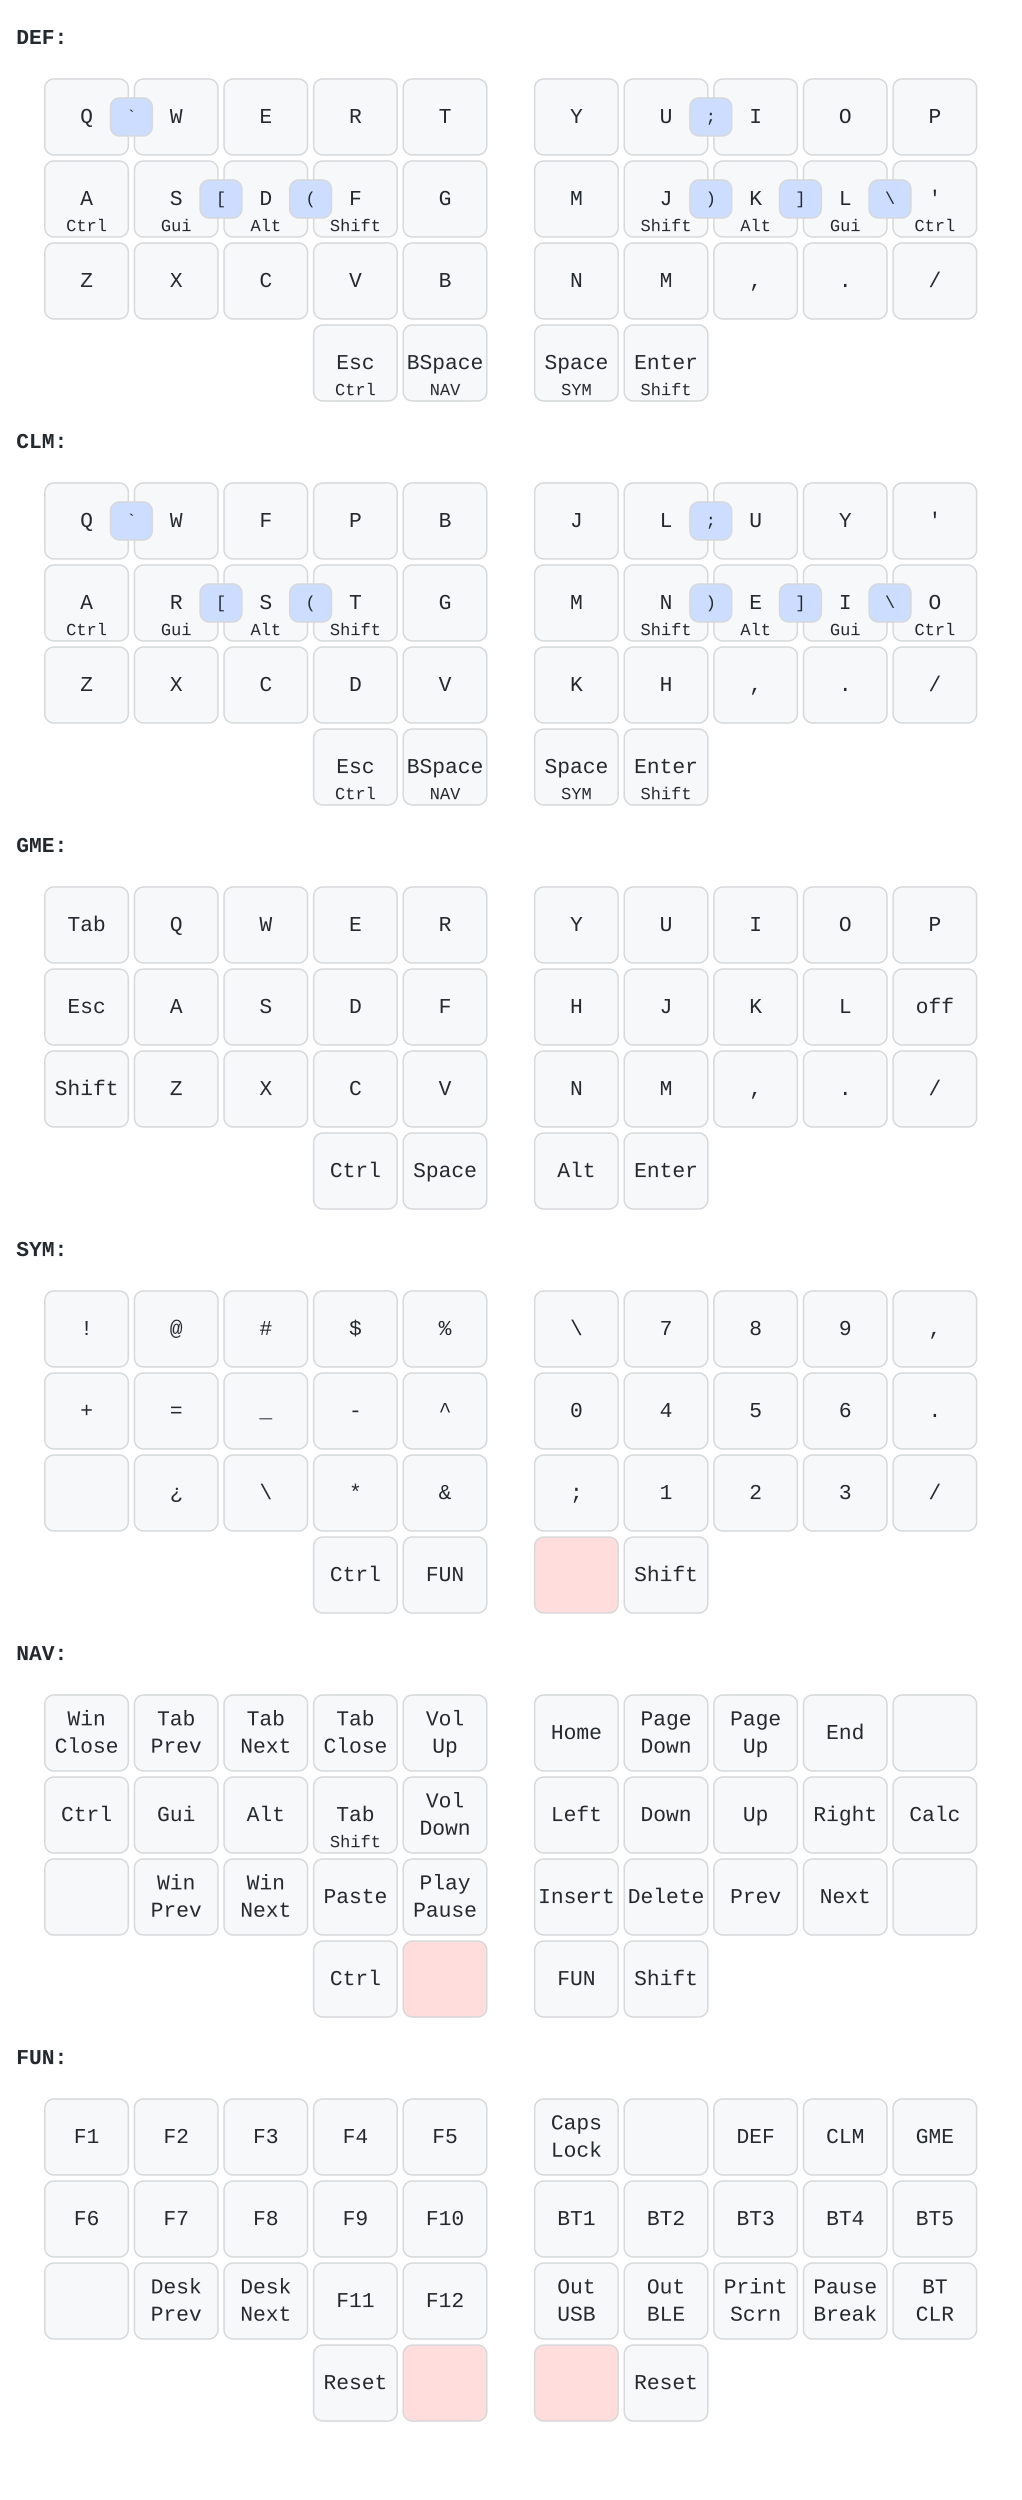
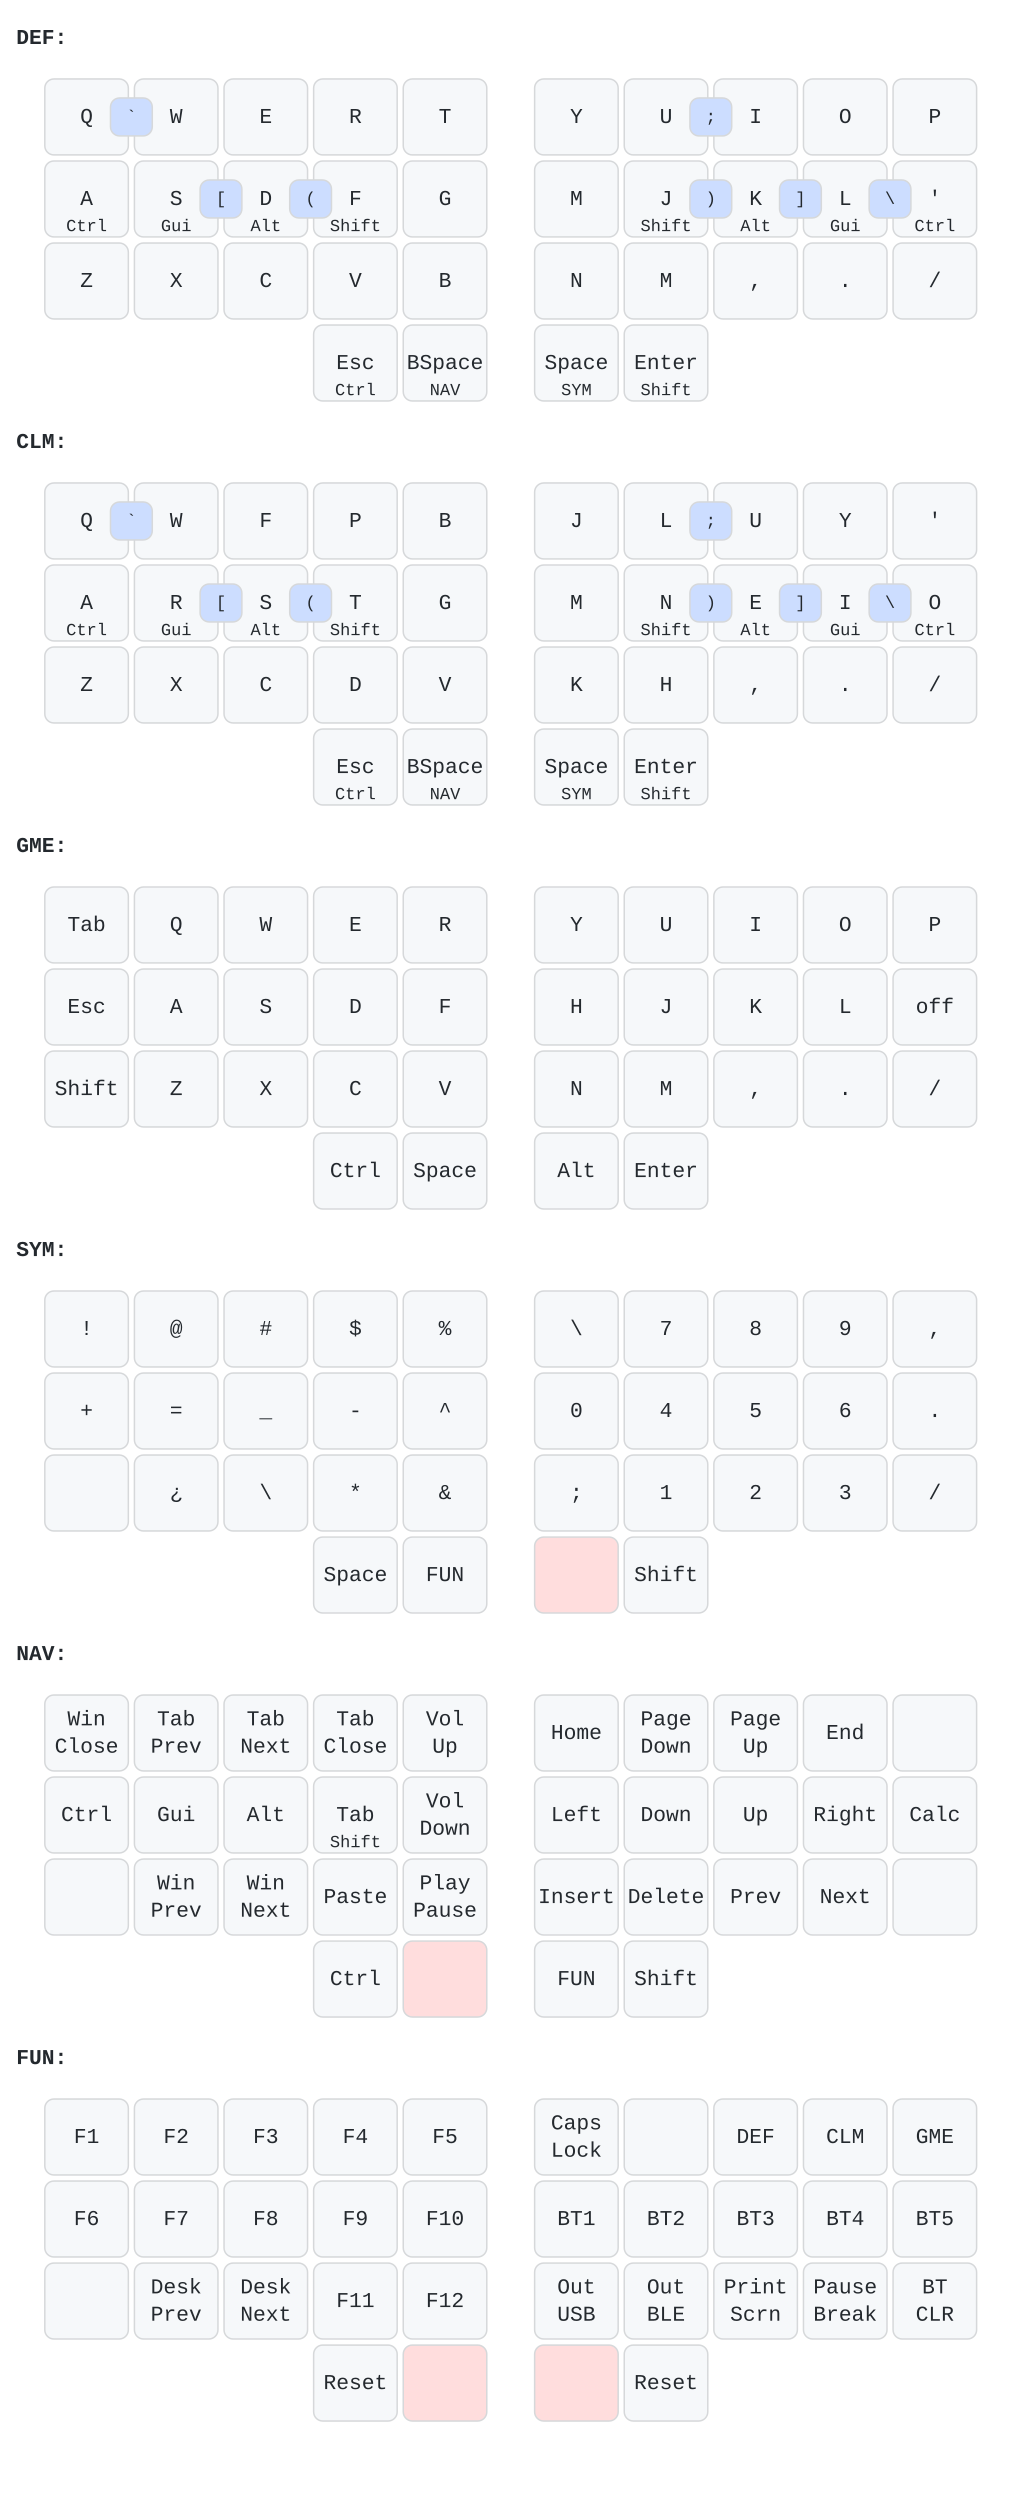
<svg xmlns="http://www.w3.org/2000/svg" width="672.5" height="1646" viewBox="0 0 672.5 1646">
  <style>
    svg {
        font-family: SFMono-Regular,Consolas,Liberation Mono,Menlo,monospace;
        font-size: 14px;
        font-kerning: normal;
        text-rendering: optimizeLegibility;
        fill: #24292e;
    }

    rect {
        fill: #f6f8fa;
        stroke: #d6d8da;
        stroke-width: 1;
    }

    .held {
        fill: #fdd;
    }

    .combo {
        fill: #cdf;
    }
</style>
  <text text-anchor="middle" dominant-baseline="middle" x="27.5" y="25.0" font-weight="bold">DEF:</text>
  <rect rx="6" ry="6" x="29.5" y="52" width="55" height="50" class="" />
  <text text-anchor="middle" dominant-baseline="middle" x="57.0" y="77.0">Q</text>
  <rect rx="6" ry="6" x="88.5" y="52" width="55" height="50" class="" />
  <text text-anchor="middle" dominant-baseline="middle" x="116.0" y="77.0">W</text>
  <rect rx="6" ry="6" x="147.5" y="52" width="55" height="50" class="" />
  <text text-anchor="middle" dominant-baseline="middle" x="175.0" y="77.0">E</text>
  <rect rx="6" ry="6" x="206.5" y="52" width="55" height="50" class="" />
  <text text-anchor="middle" dominant-baseline="middle" x="234.0" y="77.0">R</text>
  <rect rx="6" ry="6" x="265.5" y="52" width="55" height="50" class="" />
  <text text-anchor="middle" dominant-baseline="middle" x="293.0" y="77.0">T</text>
  <rect rx="6" ry="6" x="29.5" y="106" width="55" height="50" class="" />
  <text text-anchor="middle" dominant-baseline="middle" x="57.0" y="131.0">A</text>
  <text text-anchor="middle" dominant-baseline="middle" x="57.0" y="149.0" font-size="80%">Ctrl</text>
  <rect rx="6" ry="6" x="88.5" y="106" width="55" height="50" class="" />
  <text text-anchor="middle" dominant-baseline="middle" x="116.0" y="131.0">S</text>
  <text text-anchor="middle" dominant-baseline="middle" x="116.0" y="149.0" font-size="80%">Gui</text>
  <rect rx="6" ry="6" x="147.5" y="106" width="55" height="50" class="" />
  <text text-anchor="middle" dominant-baseline="middle" x="175.0" y="131.0">D</text>
  <text text-anchor="middle" dominant-baseline="middle" x="175.0" y="149.0" font-size="80%">Alt</text>
  <rect rx="6" ry="6" x="206.5" y="106" width="55" height="50" class="" />
  <text text-anchor="middle" dominant-baseline="middle" x="234.0" y="131.0">F</text>
  <text text-anchor="middle" dominant-baseline="middle" x="234.0" y="149.0" font-size="80%">Shift</text>
  <rect rx="6" ry="6" x="265.5" y="106" width="55" height="50" class="" />
  <text text-anchor="middle" dominant-baseline="middle" x="293.0" y="131.0">G</text>
  <rect rx="6" ry="6" x="29.5" y="160" width="55" height="50" class="" />
  <text text-anchor="middle" dominant-baseline="middle" x="57.0" y="185.0">Z</text>
  <rect rx="6" ry="6" x="88.5" y="160" width="55" height="50" class="" />
  <text text-anchor="middle" dominant-baseline="middle" x="116.0" y="185.0">X</text>
  <rect rx="6" ry="6" x="147.5" y="160" width="55" height="50" class="" />
  <text text-anchor="middle" dominant-baseline="middle" x="175.0" y="185.0">C</text>
  <rect rx="6" ry="6" x="206.5" y="160" width="55" height="50" class="" />
  <text text-anchor="middle" dominant-baseline="middle" x="234.0" y="185.0">V</text>
  <rect rx="6" ry="6" x="265.5" y="160" width="55" height="50" class="" />
  <text text-anchor="middle" dominant-baseline="middle" x="293.0" y="185.0">B</text>
  <rect rx="6" ry="6" x="352.0" y="52" width="55" height="50" class="" />
  <text text-anchor="middle" dominant-baseline="middle" x="379.5" y="77.0">Y</text>
  <rect rx="6" ry="6" x="411.0" y="52" width="55" height="50" class="" />
  <text text-anchor="middle" dominant-baseline="middle" x="438.5" y="77.0">U</text>
  <rect rx="6" ry="6" x="470.0" y="52" width="55" height="50" class="" />
  <text text-anchor="middle" dominant-baseline="middle" x="497.5" y="77.0">I</text>
  <rect rx="6" ry="6" x="529.0" y="52" width="55" height="50" class="" />
  <text text-anchor="middle" dominant-baseline="middle" x="556.5" y="77.0">O</text>
  <rect rx="6" ry="6" x="588.0" y="52" width="55" height="50" class="" />
  <text text-anchor="middle" dominant-baseline="middle" x="615.5" y="77.0">P</text>
  <rect rx="6" ry="6" x="352.0" y="106" width="55" height="50" class="" />
  <text text-anchor="middle" dominant-baseline="middle" x="379.5" y="131.0">M</text>
  <rect rx="6" ry="6" x="411.0" y="106" width="55" height="50" class="" />
  <text text-anchor="middle" dominant-baseline="middle" x="438.5" y="131.0">J</text>
  <text text-anchor="middle" dominant-baseline="middle" x="438.5" y="149.0" font-size="80%">Shift</text>
  <rect rx="6" ry="6" x="470.0" y="106" width="55" height="50" class="" />
  <text text-anchor="middle" dominant-baseline="middle" x="497.5" y="131.0">K</text>
  <text text-anchor="middle" dominant-baseline="middle" x="497.5" y="149.0" font-size="80%">Alt</text>
  <rect rx="6" ry="6" x="529.0" y="106" width="55" height="50" class="" />
  <text text-anchor="middle" dominant-baseline="middle" x="556.5" y="131.0">L</text>
  <text text-anchor="middle" dominant-baseline="middle" x="556.5" y="149.0" font-size="80%">Gui</text>
  <rect rx="6" ry="6" x="588.0" y="106" width="55" height="50" class="" />
  <text text-anchor="middle" dominant-baseline="middle" x="615.5" y="131.0">'</text>
  <text text-anchor="middle" dominant-baseline="middle" x="615.5" y="149.0" font-size="80%">Ctrl</text>
  <rect rx="6" ry="6" x="352.0" y="160" width="55" height="50" class="" />
  <text text-anchor="middle" dominant-baseline="middle" x="379.5" y="185.0">N</text>
  <rect rx="6" ry="6" x="411.0" y="160" width="55" height="50" class="" />
  <text text-anchor="middle" dominant-baseline="middle" x="438.5" y="185.0">M</text>
  <rect rx="6" ry="6" x="470.0" y="160" width="55" height="50" class="" />
  <text text-anchor="middle" dominant-baseline="middle" x="497.5" y="185.0">,</text>
  <rect rx="6" ry="6" x="529.0" y="160" width="55" height="50" class="" />
  <text text-anchor="middle" dominant-baseline="middle" x="556.5" y="185.0">.</text>
  <rect rx="6" ry="6" x="588.0" y="160" width="55" height="50" class="" />
  <text text-anchor="middle" dominant-baseline="middle" x="615.5" y="185.0">/</text>
  <rect rx="6" ry="6" x="206.5" y="214" width="55" height="50" class="" />
  <text text-anchor="middle" dominant-baseline="middle" x="234.0" y="239.0">Esc</text>
  <text text-anchor="middle" dominant-baseline="middle" x="234.0" y="257.0" font-size="80%">Ctrl</text>
  <rect rx="6" ry="6" x="265.5" y="214" width="55" height="50" class="" />
  <text text-anchor="middle" dominant-baseline="middle" x="293.0" y="239.0">BSpace</text>
  <text text-anchor="middle" dominant-baseline="middle" x="293.0" y="257.0" font-size="80%">NAV</text>
  <rect rx="6" ry="6" x="352.0" y="214" width="55" height="50" class="" />
  <text text-anchor="middle" dominant-baseline="middle" x="379.5" y="239.0">Space</text>
  <text text-anchor="middle" dominant-baseline="middle" x="379.5" y="257.0" font-size="80%">SYM</text>
  <rect rx="6" ry="6" x="411.0" y="214" width="55" height="50" class="" />
  <text text-anchor="middle" dominant-baseline="middle" x="438.5" y="239.0">Enter</text>
  <text text-anchor="middle" dominant-baseline="middle" x="438.5" y="257.0" font-size="80%">Shift</text>
  <rect rx="6" ry="6" x="72.75" y="64.5" width="27.5" height="25.0" class="combo" />
  <text text-anchor="middle" dominant-baseline="middle" x="86.5" y="77.0" font-size="80%">`</text>
  <rect rx="6" ry="6" x="454.25" y="64.5" width="27.5" height="25.0" class="combo" />
  <text text-anchor="middle" dominant-baseline="middle" x="468.0" y="77.0" font-size="80%">;</text>
  <rect rx="6" ry="6" x="190.75" y="118.5" width="27.5" height="25.0" class="combo" />
  <text text-anchor="middle" dominant-baseline="middle" x="204.5" y="131.0" font-size="80%">(</text>
  <rect rx="6" ry="6" x="454.25" y="118.5" width="27.5" height="25.0" class="combo" />
  <text text-anchor="middle" dominant-baseline="middle" x="468.0" y="131.0" font-size="80%">)</text>
  <rect rx="6" ry="6" x="131.75" y="118.5" width="27.5" height="25.0" class="combo" />
  <text text-anchor="middle" dominant-baseline="middle" x="145.5" y="131.0" font-size="80%">[</text>
  <rect rx="6" ry="6" x="513.25" y="118.5" width="27.5" height="25.0" class="combo" />
  <text text-anchor="middle" dominant-baseline="middle" x="527.0" y="131.0" font-size="80%">]</text>
  <rect rx="6" ry="6" x="572.25" y="118.5" width="27.5" height="25.0" class="combo" />
  <text text-anchor="middle" dominant-baseline="middle" x="586.0" y="131.0" font-size="80%">\</text>
  <text text-anchor="middle" dominant-baseline="middle" x="27.5" y="291.0" font-weight="bold">CLM:</text>
  <rect rx="6" ry="6" x="29.5" y="318" width="55" height="50" class="" />
  <text text-anchor="middle" dominant-baseline="middle" x="57.0" y="343.0">Q</text>
  <rect rx="6" ry="6" x="88.5" y="318" width="55" height="50" class="" />
  <text text-anchor="middle" dominant-baseline="middle" x="116.0" y="343.0">W</text>
  <rect rx="6" ry="6" x="147.5" y="318" width="55" height="50" class="" />
  <text text-anchor="middle" dominant-baseline="middle" x="175.0" y="343.0">F</text>
  <rect rx="6" ry="6" x="206.5" y="318" width="55" height="50" class="" />
  <text text-anchor="middle" dominant-baseline="middle" x="234.0" y="343.0">P</text>
  <rect rx="6" ry="6" x="265.5" y="318" width="55" height="50" class="" />
  <text text-anchor="middle" dominant-baseline="middle" x="293.0" y="343.0">B</text>
  <rect rx="6" ry="6" x="29.5" y="372" width="55" height="50" class="" />
  <text text-anchor="middle" dominant-baseline="middle" x="57.0" y="397.0">A</text>
  <text text-anchor="middle" dominant-baseline="middle" x="57.0" y="415.0" font-size="80%">Ctrl</text>
  <rect rx="6" ry="6" x="88.5" y="372" width="55" height="50" class="" />
  <text text-anchor="middle" dominant-baseline="middle" x="116.0" y="397.0">R</text>
  <text text-anchor="middle" dominant-baseline="middle" x="116.0" y="415.0" font-size="80%">Gui</text>
  <rect rx="6" ry="6" x="147.5" y="372" width="55" height="50" class="" />
  <text text-anchor="middle" dominant-baseline="middle" x="175.0" y="397.0">S</text>
  <text text-anchor="middle" dominant-baseline="middle" x="175.0" y="415.0" font-size="80%">Alt</text>
  <rect rx="6" ry="6" x="206.5" y="372" width="55" height="50" class="" />
  <text text-anchor="middle" dominant-baseline="middle" x="234.0" y="397.0">T</text>
  <text text-anchor="middle" dominant-baseline="middle" x="234.0" y="415.0" font-size="80%">Shift</text>
  <rect rx="6" ry="6" x="265.5" y="372" width="55" height="50" class="" />
  <text text-anchor="middle" dominant-baseline="middle" x="293.0" y="397.0">G</text>
  <rect rx="6" ry="6" x="29.5" y="426" width="55" height="50" class="" />
  <text text-anchor="middle" dominant-baseline="middle" x="57.0" y="451.0">Z</text>
  <rect rx="6" ry="6" x="88.5" y="426" width="55" height="50" class="" />
  <text text-anchor="middle" dominant-baseline="middle" x="116.0" y="451.0">X</text>
  <rect rx="6" ry="6" x="147.5" y="426" width="55" height="50" class="" />
  <text text-anchor="middle" dominant-baseline="middle" x="175.0" y="451.0">C</text>
  <rect rx="6" ry="6" x="206.5" y="426" width="55" height="50" class="" />
  <text text-anchor="middle" dominant-baseline="middle" x="234.0" y="451.0">D</text>
  <rect rx="6" ry="6" x="265.5" y="426" width="55" height="50" class="" />
  <text text-anchor="middle" dominant-baseline="middle" x="293.0" y="451.0">V</text>
  <rect rx="6" ry="6" x="352.0" y="318" width="55" height="50" class="" />
  <text text-anchor="middle" dominant-baseline="middle" x="379.5" y="343.0">J</text>
  <rect rx="6" ry="6" x="411.0" y="318" width="55" height="50" class="" />
  <text text-anchor="middle" dominant-baseline="middle" x="438.5" y="343.0">L</text>
  <rect rx="6" ry="6" x="470.0" y="318" width="55" height="50" class="" />
  <text text-anchor="middle" dominant-baseline="middle" x="497.5" y="343.0">U</text>
  <rect rx="6" ry="6" x="529.0" y="318" width="55" height="50" class="" />
  <text text-anchor="middle" dominant-baseline="middle" x="556.5" y="343.0">Y</text>
  <rect rx="6" ry="6" x="588.0" y="318" width="55" height="50" class="" />
  <text text-anchor="middle" dominant-baseline="middle" x="615.5" y="343.0">'</text>
  <rect rx="6" ry="6" x="352.0" y="372" width="55" height="50" class="" />
  <text text-anchor="middle" dominant-baseline="middle" x="379.5" y="397.0">M</text>
  <rect rx="6" ry="6" x="411.0" y="372" width="55" height="50" class="" />
  <text text-anchor="middle" dominant-baseline="middle" x="438.5" y="397.0">N</text>
  <text text-anchor="middle" dominant-baseline="middle" x="438.5" y="415.0" font-size="80%">Shift</text>
  <rect rx="6" ry="6" x="470.0" y="372" width="55" height="50" class="" />
  <text text-anchor="middle" dominant-baseline="middle" x="497.5" y="397.0">E</text>
  <text text-anchor="middle" dominant-baseline="middle" x="497.5" y="415.0" font-size="80%">Alt</text>
  <rect rx="6" ry="6" x="529.0" y="372" width="55" height="50" class="" />
  <text text-anchor="middle" dominant-baseline="middle" x="556.5" y="397.0">I</text>
  <text text-anchor="middle" dominant-baseline="middle" x="556.5" y="415.0" font-size="80%">Gui</text>
  <rect rx="6" ry="6" x="588.0" y="372" width="55" height="50" class="" />
  <text text-anchor="middle" dominant-baseline="middle" x="615.5" y="397.0">O</text>
  <text text-anchor="middle" dominant-baseline="middle" x="615.5" y="415.0" font-size="80%">Ctrl</text>
  <rect rx="6" ry="6" x="352.0" y="426" width="55" height="50" class="" />
  <text text-anchor="middle" dominant-baseline="middle" x="379.5" y="451.0">K</text>
  <rect rx="6" ry="6" x="411.0" y="426" width="55" height="50" class="" />
  <text text-anchor="middle" dominant-baseline="middle" x="438.5" y="451.0">H</text>
  <rect rx="6" ry="6" x="470.0" y="426" width="55" height="50" class="" />
  <text text-anchor="middle" dominant-baseline="middle" x="497.5" y="451.0">,</text>
  <rect rx="6" ry="6" x="529.0" y="426" width="55" height="50" class="" />
  <text text-anchor="middle" dominant-baseline="middle" x="556.5" y="451.0">.</text>
  <rect rx="6" ry="6" x="588.0" y="426" width="55" height="50" class="" />
  <text text-anchor="middle" dominant-baseline="middle" x="615.5" y="451.0">/</text>
  <rect rx="6" ry="6" x="206.5" y="480" width="55" height="50" class="" />
  <text text-anchor="middle" dominant-baseline="middle" x="234.0" y="505.0">Esc</text>
  <text text-anchor="middle" dominant-baseline="middle" x="234.0" y="523.0" font-size="80%">Ctrl</text>
  <rect rx="6" ry="6" x="265.5" y="480" width="55" height="50" class="" />
  <text text-anchor="middle" dominant-baseline="middle" x="293.0" y="505.0">BSpace</text>
  <text text-anchor="middle" dominant-baseline="middle" x="293.0" y="523.0" font-size="80%">NAV</text>
  <rect rx="6" ry="6" x="352.0" y="480" width="55" height="50" class="" />
  <text text-anchor="middle" dominant-baseline="middle" x="379.5" y="505.0">Space</text>
  <text text-anchor="middle" dominant-baseline="middle" x="379.5" y="523.0" font-size="80%">SYM</text>
  <rect rx="6" ry="6" x="411.0" y="480" width="55" height="50" class="" />
  <text text-anchor="middle" dominant-baseline="middle" x="438.5" y="505.0">Enter</text>
  <text text-anchor="middle" dominant-baseline="middle" x="438.5" y="523.0" font-size="80%">Shift</text>
  <rect rx="6" ry="6" x="72.75" y="330.5" width="27.5" height="25.0" class="combo" />
  <text text-anchor="middle" dominant-baseline="middle" x="86.5" y="343.0" font-size="80%">`</text>
  <rect rx="6" ry="6" x="454.25" y="330.5" width="27.5" height="25.0" class="combo" />
  <text text-anchor="middle" dominant-baseline="middle" x="468.0" y="343.0" font-size="80%">;</text>
  <rect rx="6" ry="6" x="190.75" y="384.5" width="27.5" height="25.0" class="combo" />
  <text text-anchor="middle" dominant-baseline="middle" x="204.5" y="397.0" font-size="80%">(</text>
  <rect rx="6" ry="6" x="454.25" y="384.5" width="27.5" height="25.0" class="combo" />
  <text text-anchor="middle" dominant-baseline="middle" x="468.0" y="397.0" font-size="80%">)</text>
  <rect rx="6" ry="6" x="131.75" y="384.5" width="27.5" height="25.0" class="combo" />
  <text text-anchor="middle" dominant-baseline="middle" x="145.5" y="397.0" font-size="80%">[</text>
  <rect rx="6" ry="6" x="513.25" y="384.5" width="27.5" height="25.0" class="combo" />
  <text text-anchor="middle" dominant-baseline="middle" x="527.0" y="397.0" font-size="80%">]</text>
  <rect rx="6" ry="6" x="572.25" y="384.5" width="27.5" height="25.0" class="combo" />
  <text text-anchor="middle" dominant-baseline="middle" x="586.0" y="397.0" font-size="80%">\</text>
  <text text-anchor="middle" dominant-baseline="middle" x="27.5" y="557.0" font-weight="bold">GME:</text>
  <rect rx="6" ry="6" x="29.5" y="584" width="55" height="50" class="" />
  <text text-anchor="middle" dominant-baseline="middle" x="57.0" y="609.0">Tab</text>
  <rect rx="6" ry="6" x="88.5" y="584" width="55" height="50" class="" />
  <text text-anchor="middle" dominant-baseline="middle" x="116.0" y="609.0">Q</text>
  <rect rx="6" ry="6" x="147.5" y="584" width="55" height="50" class="" />
  <text text-anchor="middle" dominant-baseline="middle" x="175.0" y="609.0">W</text>
  <rect rx="6" ry="6" x="206.5" y="584" width="55" height="50" class="" />
  <text text-anchor="middle" dominant-baseline="middle" x="234.0" y="609.0">E</text>
  <rect rx="6" ry="6" x="265.5" y="584" width="55" height="50" class="" />
  <text text-anchor="middle" dominant-baseline="middle" x="293.0" y="609.0">R</text>
  <rect rx="6" ry="6" x="29.5" y="638" width="55" height="50" class="" />
  <text text-anchor="middle" dominant-baseline="middle" x="57.0" y="663.0">Esc</text>
  <rect rx="6" ry="6" x="88.5" y="638" width="55" height="50" class="" />
  <text text-anchor="middle" dominant-baseline="middle" x="116.0" y="663.0">A</text>
  <rect rx="6" ry="6" x="147.5" y="638" width="55" height="50" class="" />
  <text text-anchor="middle" dominant-baseline="middle" x="175.0" y="663.0">S</text>
  <rect rx="6" ry="6" x="206.5" y="638" width="55" height="50" class="" />
  <text text-anchor="middle" dominant-baseline="middle" x="234.0" y="663.0">D</text>
  <rect rx="6" ry="6" x="265.5" y="638" width="55" height="50" class="" />
  <text text-anchor="middle" dominant-baseline="middle" x="293.0" y="663.0">F</text>
  <rect rx="6" ry="6" x="29.5" y="692" width="55" height="50" class="" />
  <text text-anchor="middle" dominant-baseline="middle" x="57.0" y="717.0">Shift</text>
  <rect rx="6" ry="6" x="88.5" y="692" width="55" height="50" class="" />
  <text text-anchor="middle" dominant-baseline="middle" x="116.0" y="717.0">Z</text>
  <rect rx="6" ry="6" x="147.5" y="692" width="55" height="50" class="" />
  <text text-anchor="middle" dominant-baseline="middle" x="175.0" y="717.0">X</text>
  <rect rx="6" ry="6" x="206.5" y="692" width="55" height="50" class="" />
  <text text-anchor="middle" dominant-baseline="middle" x="234.0" y="717.0">C</text>
  <rect rx="6" ry="6" x="265.5" y="692" width="55" height="50" class="" />
  <text text-anchor="middle" dominant-baseline="middle" x="293.0" y="717.0">V</text>
  <rect rx="6" ry="6" x="352.0" y="584" width="55" height="50" class="" />
  <text text-anchor="middle" dominant-baseline="middle" x="379.5" y="609.0">Y</text>
  <rect rx="6" ry="6" x="411.0" y="584" width="55" height="50" class="" />
  <text text-anchor="middle" dominant-baseline="middle" x="438.5" y="609.0">U</text>
  <rect rx="6" ry="6" x="470.0" y="584" width="55" height="50" class="" />
  <text text-anchor="middle" dominant-baseline="middle" x="497.5" y="609.0">I</text>
  <rect rx="6" ry="6" x="529.0" y="584" width="55" height="50" class="" />
  <text text-anchor="middle" dominant-baseline="middle" x="556.5" y="609.0">O</text>
  <rect rx="6" ry="6" x="588.0" y="584" width="55" height="50" class="" />
  <text text-anchor="middle" dominant-baseline="middle" x="615.5" y="609.0">P</text>
  <rect rx="6" ry="6" x="352.0" y="638" width="55" height="50" class="" />
  <text text-anchor="middle" dominant-baseline="middle" x="379.5" y="663.0">H</text>
  <rect rx="6" ry="6" x="411.0" y="638" width="55" height="50" class="" />
  <text text-anchor="middle" dominant-baseline="middle" x="438.5" y="663.0">J</text>
  <rect rx="6" ry="6" x="470.0" y="638" width="55" height="50" class="" />
  <text text-anchor="middle" dominant-baseline="middle" x="497.5" y="663.0">K</text>
  <rect rx="6" ry="6" x="529.0" y="638" width="55" height="50" class="" />
  <text text-anchor="middle" dominant-baseline="middle" x="556.5" y="663.0">L</text>
  <rect rx="6" ry="6" x="588.0" y="638" width="55" height="50" class="" />
  <text text-anchor="middle" dominant-baseline="middle" x="615.5" y="663.0">off</text>
  <rect rx="6" ry="6" x="352.0" y="692" width="55" height="50" class="" />
  <text text-anchor="middle" dominant-baseline="middle" x="379.5" y="717.0">N</text>
  <rect rx="6" ry="6" x="411.0" y="692" width="55" height="50" class="" />
  <text text-anchor="middle" dominant-baseline="middle" x="438.5" y="717.0">M</text>
  <rect rx="6" ry="6" x="470.0" y="692" width="55" height="50" class="" />
  <text text-anchor="middle" dominant-baseline="middle" x="497.5" y="717.0">,</text>
  <rect rx="6" ry="6" x="529.0" y="692" width="55" height="50" class="" />
  <text text-anchor="middle" dominant-baseline="middle" x="556.5" y="717.0">.</text>
  <rect rx="6" ry="6" x="588.0" y="692" width="55" height="50" class="" />
  <text text-anchor="middle" dominant-baseline="middle" x="615.5" y="717.0">/</text>
  <rect rx="6" ry="6" x="206.5" y="746" width="55" height="50" class="" />
  <text text-anchor="middle" dominant-baseline="middle" x="234.0" y="771.0">Ctrl</text>
  <rect rx="6" ry="6" x="265.5" y="746" width="55" height="50" class="" />
  <text text-anchor="middle" dominant-baseline="middle" x="293.0" y="771.0">Space</text>
  <rect rx="6" ry="6" x="352.0" y="746" width="55" height="50" class="" />
  <text text-anchor="middle" dominant-baseline="middle" x="379.5" y="771.0">Alt</text>
  <rect rx="6" ry="6" x="411.0" y="746" width="55" height="50" class="" />
  <text text-anchor="middle" dominant-baseline="middle" x="438.5" y="771.0">Enter</text>
  <text text-anchor="middle" dominant-baseline="middle" x="27.5" y="823.0" font-weight="bold">SYM:</text>
  <rect rx="6" ry="6" x="29.5" y="850" width="55" height="50" class="" />
  <text text-anchor="middle" dominant-baseline="middle" x="57.0" y="875.0">!</text>
  <rect rx="6" ry="6" x="88.5" y="850" width="55" height="50" class="" />
  <text text-anchor="middle" dominant-baseline="middle" x="116.0" y="875.0">@</text>
  <rect rx="6" ry="6" x="147.5" y="850" width="55" height="50" class="" />
  <text text-anchor="middle" dominant-baseline="middle" x="175.0" y="875.0">#</text>
  <rect rx="6" ry="6" x="206.5" y="850" width="55" height="50" class="" />
  <text text-anchor="middle" dominant-baseline="middle" x="234.0" y="875.0">$</text>
  <rect rx="6" ry="6" x="265.5" y="850" width="55" height="50" class="" />
  <text text-anchor="middle" dominant-baseline="middle" x="293.0" y="875.0">%</text>
  <rect rx="6" ry="6" x="29.5" y="904" width="55" height="50" class="" />
  <text text-anchor="middle" dominant-baseline="middle" x="57.0" y="929.0">+</text>
  <rect rx="6" ry="6" x="88.5" y="904" width="55" height="50" class="" />
  <text text-anchor="middle" dominant-baseline="middle" x="116.0" y="929.0">=</text>
  <rect rx="6" ry="6" x="147.5" y="904" width="55" height="50" class="" />
  <text text-anchor="middle" dominant-baseline="middle" x="175.0" y="929.0">_</text>
  <rect rx="6" ry="6" x="206.5" y="904" width="55" height="50" class="" />
  <text text-anchor="middle" dominant-baseline="middle" x="234.0" y="929.0">-</text>
  <rect rx="6" ry="6" x="265.5" y="904" width="55" height="50" class="" />
  <text text-anchor="middle" dominant-baseline="middle" x="293.0" y="929.0">^</text>
  <rect rx="6" ry="6" x="29.5" y="958" width="55" height="50" class="" />
  <rect rx="6" ry="6" x="88.5" y="958" width="55" height="50" class="" />
  <text text-anchor="middle" dominant-baseline="middle" x="116.0" y="983.0">¿</text>
  <rect rx="6" ry="6" x="147.5" y="958" width="55" height="50" class="" />
  <text text-anchor="middle" dominant-baseline="middle" x="175.0" y="983.0">\</text>
  <rect rx="6" ry="6" x="206.5" y="958" width="55" height="50" class="" />
  <text text-anchor="middle" dominant-baseline="middle" x="234.0" y="983.0">*</text>
  <rect rx="6" ry="6" x="265.5" y="958" width="55" height="50" class="" />
  <text text-anchor="middle" dominant-baseline="middle" x="293.0" y="983.0">&amp;</text>
  <rect rx="6" ry="6" x="352.0" y="850" width="55" height="50" class="" />
  <text text-anchor="middle" dominant-baseline="middle" x="379.5" y="875.0">\</text>
  <rect rx="6" ry="6" x="411.0" y="850" width="55" height="50" class="" />
  <text text-anchor="middle" dominant-baseline="middle" x="438.5" y="875.0">7</text>
  <rect rx="6" ry="6" x="470.0" y="850" width="55" height="50" class="" />
  <text text-anchor="middle" dominant-baseline="middle" x="497.5" y="875.0">8</text>
  <rect rx="6" ry="6" x="529.0" y="850" width="55" height="50" class="" />
  <text text-anchor="middle" dominant-baseline="middle" x="556.5" y="875.0">9</text>
  <rect rx="6" ry="6" x="588.0" y="850" width="55" height="50" class="" />
  <text text-anchor="middle" dominant-baseline="middle" x="615.5" y="875.0">,</text>
  <rect rx="6" ry="6" x="352.0" y="904" width="55" height="50" class="" />
  <text text-anchor="middle" dominant-baseline="middle" x="379.5" y="929.0">0</text>
  <rect rx="6" ry="6" x="411.0" y="904" width="55" height="50" class="" />
  <text text-anchor="middle" dominant-baseline="middle" x="438.5" y="929.0">4</text>
  <rect rx="6" ry="6" x="470.0" y="904" width="55" height="50" class="" />
  <text text-anchor="middle" dominant-baseline="middle" x="497.5" y="929.0">5</text>
  <rect rx="6" ry="6" x="529.0" y="904" width="55" height="50" class="" />
  <text text-anchor="middle" dominant-baseline="middle" x="556.5" y="929.0">6</text>
  <rect rx="6" ry="6" x="588.0" y="904" width="55" height="50" class="" />
  <text text-anchor="middle" dominant-baseline="middle" x="615.5" y="929.0">.</text>
  <rect rx="6" ry="6" x="352.0" y="958" width="55" height="50" class="" />
  <text text-anchor="middle" dominant-baseline="middle" x="379.5" y="983.0">;</text>
  <rect rx="6" ry="6" x="411.0" y="958" width="55" height="50" class="" />
  <text text-anchor="middle" dominant-baseline="middle" x="438.5" y="983.0">1</text>
  <rect rx="6" ry="6" x="470.0" y="958" width="55" height="50" class="" />
  <text text-anchor="middle" dominant-baseline="middle" x="497.5" y="983.0">2</text>
  <rect rx="6" ry="6" x="529.0" y="958" width="55" height="50" class="" />
  <text text-anchor="middle" dominant-baseline="middle" x="556.5" y="983.0">3</text>
  <rect rx="6" ry="6" x="588.0" y="958" width="55" height="50" class="" />
  <text text-anchor="middle" dominant-baseline="middle" x="615.5" y="983.0">/</text>
  <rect rx="6" ry="6" x="206.5" y="1012" width="55" height="50" class="" />
-   <text text-anchor="middle" dominant-baseline="middle" x="234.0" y="1037.0">Ctrl</text>
+   <text text-anchor="middle" dominant-baseline="middle" x="234.0" y="1037.0">Space</text>
  <rect rx="6" ry="6" x="265.5" y="1012" width="55" height="50" class="" />
  <text text-anchor="middle" dominant-baseline="middle" x="293.0" y="1037.0">FUN</text>
  <rect rx="6" ry="6" x="352.0" y="1012" width="55" height="50" class="held" />
  <rect rx="6" ry="6" x="411.0" y="1012" width="55" height="50" class="" />
  <text text-anchor="middle" dominant-baseline="middle" x="438.5" y="1037.0">Shift</text>
  <text text-anchor="middle" dominant-baseline="middle" x="27.5" y="1089.0" font-weight="bold">NAV:</text>
  <rect rx="6" ry="6" x="29.5" y="1116" width="55" height="50" class="" />
  <text text-anchor="middle" dominant-baseline="middle" x="57.0" y="1132.0">Win</text>
  <text text-anchor="middle" dominant-baseline="middle" x="57.0" y="1150.0">Close</text>
  <rect rx="6" ry="6" x="88.5" y="1116" width="55" height="50" class="" />
  <text text-anchor="middle" dominant-baseline="middle" x="116.0" y="1132.0">Tab</text>
  <text text-anchor="middle" dominant-baseline="middle" x="116.0" y="1150.0">Prev</text>
  <rect rx="6" ry="6" x="147.5" y="1116" width="55" height="50" class="" />
  <text text-anchor="middle" dominant-baseline="middle" x="175.0" y="1132.0">Tab</text>
  <text text-anchor="middle" dominant-baseline="middle" x="175.0" y="1150.0">Next</text>
  <rect rx="6" ry="6" x="206.5" y="1116" width="55" height="50" class="" />
  <text text-anchor="middle" dominant-baseline="middle" x="234.0" y="1132.0">Tab</text>
  <text text-anchor="middle" dominant-baseline="middle" x="234.0" y="1150.0">Close</text>
  <rect rx="6" ry="6" x="265.5" y="1116" width="55" height="50" class="" />
  <text text-anchor="middle" dominant-baseline="middle" x="293.0" y="1132.0">Vol</text>
  <text text-anchor="middle" dominant-baseline="middle" x="293.0" y="1150.0">Up</text>
  <rect rx="6" ry="6" x="29.5" y="1170" width="55" height="50" class="" />
  <text text-anchor="middle" dominant-baseline="middle" x="57.0" y="1195.0">Ctrl</text>
  <rect rx="6" ry="6" x="88.5" y="1170" width="55" height="50" class="" />
  <text text-anchor="middle" dominant-baseline="middle" x="116.0" y="1195.0">Gui</text>
  <rect rx="6" ry="6" x="147.5" y="1170" width="55" height="50" class="" />
  <text text-anchor="middle" dominant-baseline="middle" x="175.0" y="1195.0">Alt</text>
  <rect rx="6" ry="6" x="206.5" y="1170" width="55" height="50" class="" />
  <text text-anchor="middle" dominant-baseline="middle" x="234.0" y="1195.0">Tab</text>
  <text text-anchor="middle" dominant-baseline="middle" x="234.0" y="1213.0" font-size="80%">Shift</text>
  <rect rx="6" ry="6" x="265.5" y="1170" width="55" height="50" class="" />
  <text text-anchor="middle" dominant-baseline="middle" x="293.0" y="1186.0">Vol</text>
  <text text-anchor="middle" dominant-baseline="middle" x="293.0" y="1204.0">Down</text>
  <rect rx="6" ry="6" x="29.5" y="1224" width="55" height="50" class="" />
  <rect rx="6" ry="6" x="88.5" y="1224" width="55" height="50" class="" />
  <text text-anchor="middle" dominant-baseline="middle" x="116.0" y="1240.0">Win</text>
  <text text-anchor="middle" dominant-baseline="middle" x="116.0" y="1258.0">Prev</text>
  <rect rx="6" ry="6" x="147.5" y="1224" width="55" height="50" class="" />
  <text text-anchor="middle" dominant-baseline="middle" x="175.0" y="1240.0">Win</text>
  <text text-anchor="middle" dominant-baseline="middle" x="175.0" y="1258.0">Next</text>
  <rect rx="6" ry="6" x="206.5" y="1224" width="55" height="50" class="" />
  <text text-anchor="middle" dominant-baseline="middle" x="234.0" y="1249.0">Paste</text>
  <rect rx="6" ry="6" x="265.5" y="1224" width="55" height="50" class="" />
  <text text-anchor="middle" dominant-baseline="middle" x="293.0" y="1240.0">Play</text>
  <text text-anchor="middle" dominant-baseline="middle" x="293.0" y="1258.0">Pause</text>
  <rect rx="6" ry="6" x="352.0" y="1116" width="55" height="50" class="" />
  <text text-anchor="middle" dominant-baseline="middle" x="379.5" y="1141.0">Home</text>
  <rect rx="6" ry="6" x="411.0" y="1116" width="55" height="50" class="" />
  <text text-anchor="middle" dominant-baseline="middle" x="438.5" y="1132.0">Page</text>
  <text text-anchor="middle" dominant-baseline="middle" x="438.5" y="1150.0">Down</text>
  <rect rx="6" ry="6" x="470.0" y="1116" width="55" height="50" class="" />
  <text text-anchor="middle" dominant-baseline="middle" x="497.5" y="1132.0">Page</text>
  <text text-anchor="middle" dominant-baseline="middle" x="497.5" y="1150.0">Up</text>
  <rect rx="6" ry="6" x="529.0" y="1116" width="55" height="50" class="" />
  <text text-anchor="middle" dominant-baseline="middle" x="556.5" y="1141.0">End</text>
  <rect rx="6" ry="6" x="588.0" y="1116" width="55" height="50" class="" />
  <rect rx="6" ry="6" x="352.0" y="1170" width="55" height="50" class="" />
  <text text-anchor="middle" dominant-baseline="middle" x="379.5" y="1195.0">Left</text>
  <rect rx="6" ry="6" x="411.0" y="1170" width="55" height="50" class="" />
  <text text-anchor="middle" dominant-baseline="middle" x="438.5" y="1195.0">Down</text>
  <rect rx="6" ry="6" x="470.0" y="1170" width="55" height="50" class="" />
  <text text-anchor="middle" dominant-baseline="middle" x="497.5" y="1195.0">Up</text>
  <rect rx="6" ry="6" x="529.0" y="1170" width="55" height="50" class="" />
  <text text-anchor="middle" dominant-baseline="middle" x="556.5" y="1195.0">Right</text>
  <rect rx="6" ry="6" x="588.0" y="1170" width="55" height="50" class="" />
  <text text-anchor="middle" dominant-baseline="middle" x="615.5" y="1195.0">Calc</text>
  <rect rx="6" ry="6" x="352.0" y="1224" width="55" height="50" class="" />
  <text text-anchor="middle" dominant-baseline="middle" x="379.5" y="1249.0">Insert</text>
  <rect rx="6" ry="6" x="411.0" y="1224" width="55" height="50" class="" />
  <text text-anchor="middle" dominant-baseline="middle" x="438.5" y="1249.0">Delete</text>
  <rect rx="6" ry="6" x="470.0" y="1224" width="55" height="50" class="" />
  <text text-anchor="middle" dominant-baseline="middle" x="497.5" y="1249.0">Prev</text>
  <rect rx="6" ry="6" x="529.0" y="1224" width="55" height="50" class="" />
  <text text-anchor="middle" dominant-baseline="middle" x="556.5" y="1249.0">Next</text>
  <rect rx="6" ry="6" x="588.0" y="1224" width="55" height="50" class="" />
  <rect rx="6" ry="6" x="206.5" y="1278" width="55" height="50" class="" />
  <text text-anchor="middle" dominant-baseline="middle" x="234.0" y="1303.0">Ctrl</text>
  <rect rx="6" ry="6" x="265.5" y="1278" width="55" height="50" class="held" />
  <rect rx="6" ry="6" x="352.0" y="1278" width="55" height="50" class="" />
  <text text-anchor="middle" dominant-baseline="middle" x="379.5" y="1303.0">FUN</text>
  <rect rx="6" ry="6" x="411.0" y="1278" width="55" height="50" class="" />
  <text text-anchor="middle" dominant-baseline="middle" x="438.5" y="1303.0">Shift</text>
  <text text-anchor="middle" dominant-baseline="middle" x="27.5" y="1355.0" font-weight="bold">FUN:</text>
  <rect rx="6" ry="6" x="29.5" y="1382" width="55" height="50" class="" />
  <text text-anchor="middle" dominant-baseline="middle" x="57.0" y="1407.0">F1</text>
  <rect rx="6" ry="6" x="88.5" y="1382" width="55" height="50" class="" />
  <text text-anchor="middle" dominant-baseline="middle" x="116.0" y="1407.0">F2</text>
  <rect rx="6" ry="6" x="147.5" y="1382" width="55" height="50" class="" />
  <text text-anchor="middle" dominant-baseline="middle" x="175.0" y="1407.0">F3</text>
  <rect rx="6" ry="6" x="206.5" y="1382" width="55" height="50" class="" />
  <text text-anchor="middle" dominant-baseline="middle" x="234.0" y="1407.0">F4</text>
  <rect rx="6" ry="6" x="265.5" y="1382" width="55" height="50" class="" />
  <text text-anchor="middle" dominant-baseline="middle" x="293.0" y="1407.0">F5</text>
  <rect rx="6" ry="6" x="29.5" y="1436" width="55" height="50" class="" />
  <text text-anchor="middle" dominant-baseline="middle" x="57.0" y="1461.0">F6</text>
  <rect rx="6" ry="6" x="88.5" y="1436" width="55" height="50" class="" />
  <text text-anchor="middle" dominant-baseline="middle" x="116.0" y="1461.0">F7</text>
  <rect rx="6" ry="6" x="147.5" y="1436" width="55" height="50" class="" />
  <text text-anchor="middle" dominant-baseline="middle" x="175.0" y="1461.0">F8</text>
  <rect rx="6" ry="6" x="206.5" y="1436" width="55" height="50" class="" />
  <text text-anchor="middle" dominant-baseline="middle" x="234.0" y="1461.0">F9</text>
  <rect rx="6" ry="6" x="265.5" y="1436" width="55" height="50" class="" />
  <text text-anchor="middle" dominant-baseline="middle" x="293.0" y="1461.0">F10</text>
  <rect rx="6" ry="6" x="29.5" y="1490" width="55" height="50" class="" />
  <rect rx="6" ry="6" x="88.5" y="1490" width="55" height="50" class="" />
  <text text-anchor="middle" dominant-baseline="middle" x="116.0" y="1506.0">Desk</text>
  <text text-anchor="middle" dominant-baseline="middle" x="116.0" y="1524.0">Prev</text>
  <rect rx="6" ry="6" x="147.5" y="1490" width="55" height="50" class="" />
  <text text-anchor="middle" dominant-baseline="middle" x="175.0" y="1506.0">Desk</text>
  <text text-anchor="middle" dominant-baseline="middle" x="175.0" y="1524.0">Next</text>
  <rect rx="6" ry="6" x="206.5" y="1490" width="55" height="50" class="" />
  <text text-anchor="middle" dominant-baseline="middle" x="234.0" y="1515.0">F11</text>
  <rect rx="6" ry="6" x="265.5" y="1490" width="55" height="50" class="" />
  <text text-anchor="middle" dominant-baseline="middle" x="293.0" y="1515.0">F12</text>
  <rect rx="6" ry="6" x="352.0" y="1382" width="55" height="50" class="" />
  <text text-anchor="middle" dominant-baseline="middle" x="379.5" y="1398.0">Caps</text>
  <text text-anchor="middle" dominant-baseline="middle" x="379.5" y="1416.0">Lock</text>
  <rect rx="6" ry="6" x="411.0" y="1382" width="55" height="50" class="" />
  <rect rx="6" ry="6" x="470.0" y="1382" width="55" height="50" class="" />
  <text text-anchor="middle" dominant-baseline="middle" x="497.5" y="1407.0">DEF</text>
  <rect rx="6" ry="6" x="529.0" y="1382" width="55" height="50" class="" />
  <text text-anchor="middle" dominant-baseline="middle" x="556.5" y="1407.0">CLM</text>
  <rect rx="6" ry="6" x="588.0" y="1382" width="55" height="50" class="" />
  <text text-anchor="middle" dominant-baseline="middle" x="615.5" y="1407.0">GME</text>
  <rect rx="6" ry="6" x="352.0" y="1436" width="55" height="50" class="" />
  <text text-anchor="middle" dominant-baseline="middle" x="379.5" y="1461.0">BT1</text>
  <rect rx="6" ry="6" x="411.0" y="1436" width="55" height="50" class="" />
  <text text-anchor="middle" dominant-baseline="middle" x="438.5" y="1461.0">BT2</text>
  <rect rx="6" ry="6" x="470.0" y="1436" width="55" height="50" class="" />
  <text text-anchor="middle" dominant-baseline="middle" x="497.5" y="1461.0">BT3</text>
  <rect rx="6" ry="6" x="529.0" y="1436" width="55" height="50" class="" />
  <text text-anchor="middle" dominant-baseline="middle" x="556.5" y="1461.0">BT4</text>
  <rect rx="6" ry="6" x="588.0" y="1436" width="55" height="50" class="" />
  <text text-anchor="middle" dominant-baseline="middle" x="615.5" y="1461.0">BT5</text>
  <rect rx="6" ry="6" x="352.0" y="1490" width="55" height="50" class="" />
  <text text-anchor="middle" dominant-baseline="middle" x="379.5" y="1506.0">Out</text>
  <text text-anchor="middle" dominant-baseline="middle" x="379.5" y="1524.0">USB</text>
  <rect rx="6" ry="6" x="411.0" y="1490" width="55" height="50" class="" />
  <text text-anchor="middle" dominant-baseline="middle" x="438.5" y="1506.0">Out</text>
  <text text-anchor="middle" dominant-baseline="middle" x="438.5" y="1524.0">BLE</text>
  <rect rx="6" ry="6" x="470.0" y="1490" width="55" height="50" class="" />
  <text text-anchor="middle" dominant-baseline="middle" x="497.5" y="1506.0">Print</text>
  <text text-anchor="middle" dominant-baseline="middle" x="497.5" y="1524.0">Scrn</text>
  <rect rx="6" ry="6" x="529.0" y="1490" width="55" height="50" class="" />
  <text text-anchor="middle" dominant-baseline="middle" x="556.5" y="1506.0">Pause</text>
  <text text-anchor="middle" dominant-baseline="middle" x="556.5" y="1524.0">Break</text>
  <rect rx="6" ry="6" x="588.0" y="1490" width="55" height="50" class="" />
  <text text-anchor="middle" dominant-baseline="middle" x="615.5" y="1506.0">BT</text>
  <text text-anchor="middle" dominant-baseline="middle" x="615.5" y="1524.0">CLR</text>
  <rect rx="6" ry="6" x="206.5" y="1544" width="55" height="50" class="" />
  <text text-anchor="middle" dominant-baseline="middle" x="234.0" y="1569.0">Reset</text>
  <rect rx="6" ry="6" x="265.5" y="1544" width="55" height="50" class="held" />
  <rect rx="6" ry="6" x="352.0" y="1544" width="55" height="50" class="held" />
  <rect rx="6" ry="6" x="411.0" y="1544" width="55" height="50" class="" />
  <text text-anchor="middle" dominant-baseline="middle" x="438.5" y="1569.0">Reset</text>
</svg>
